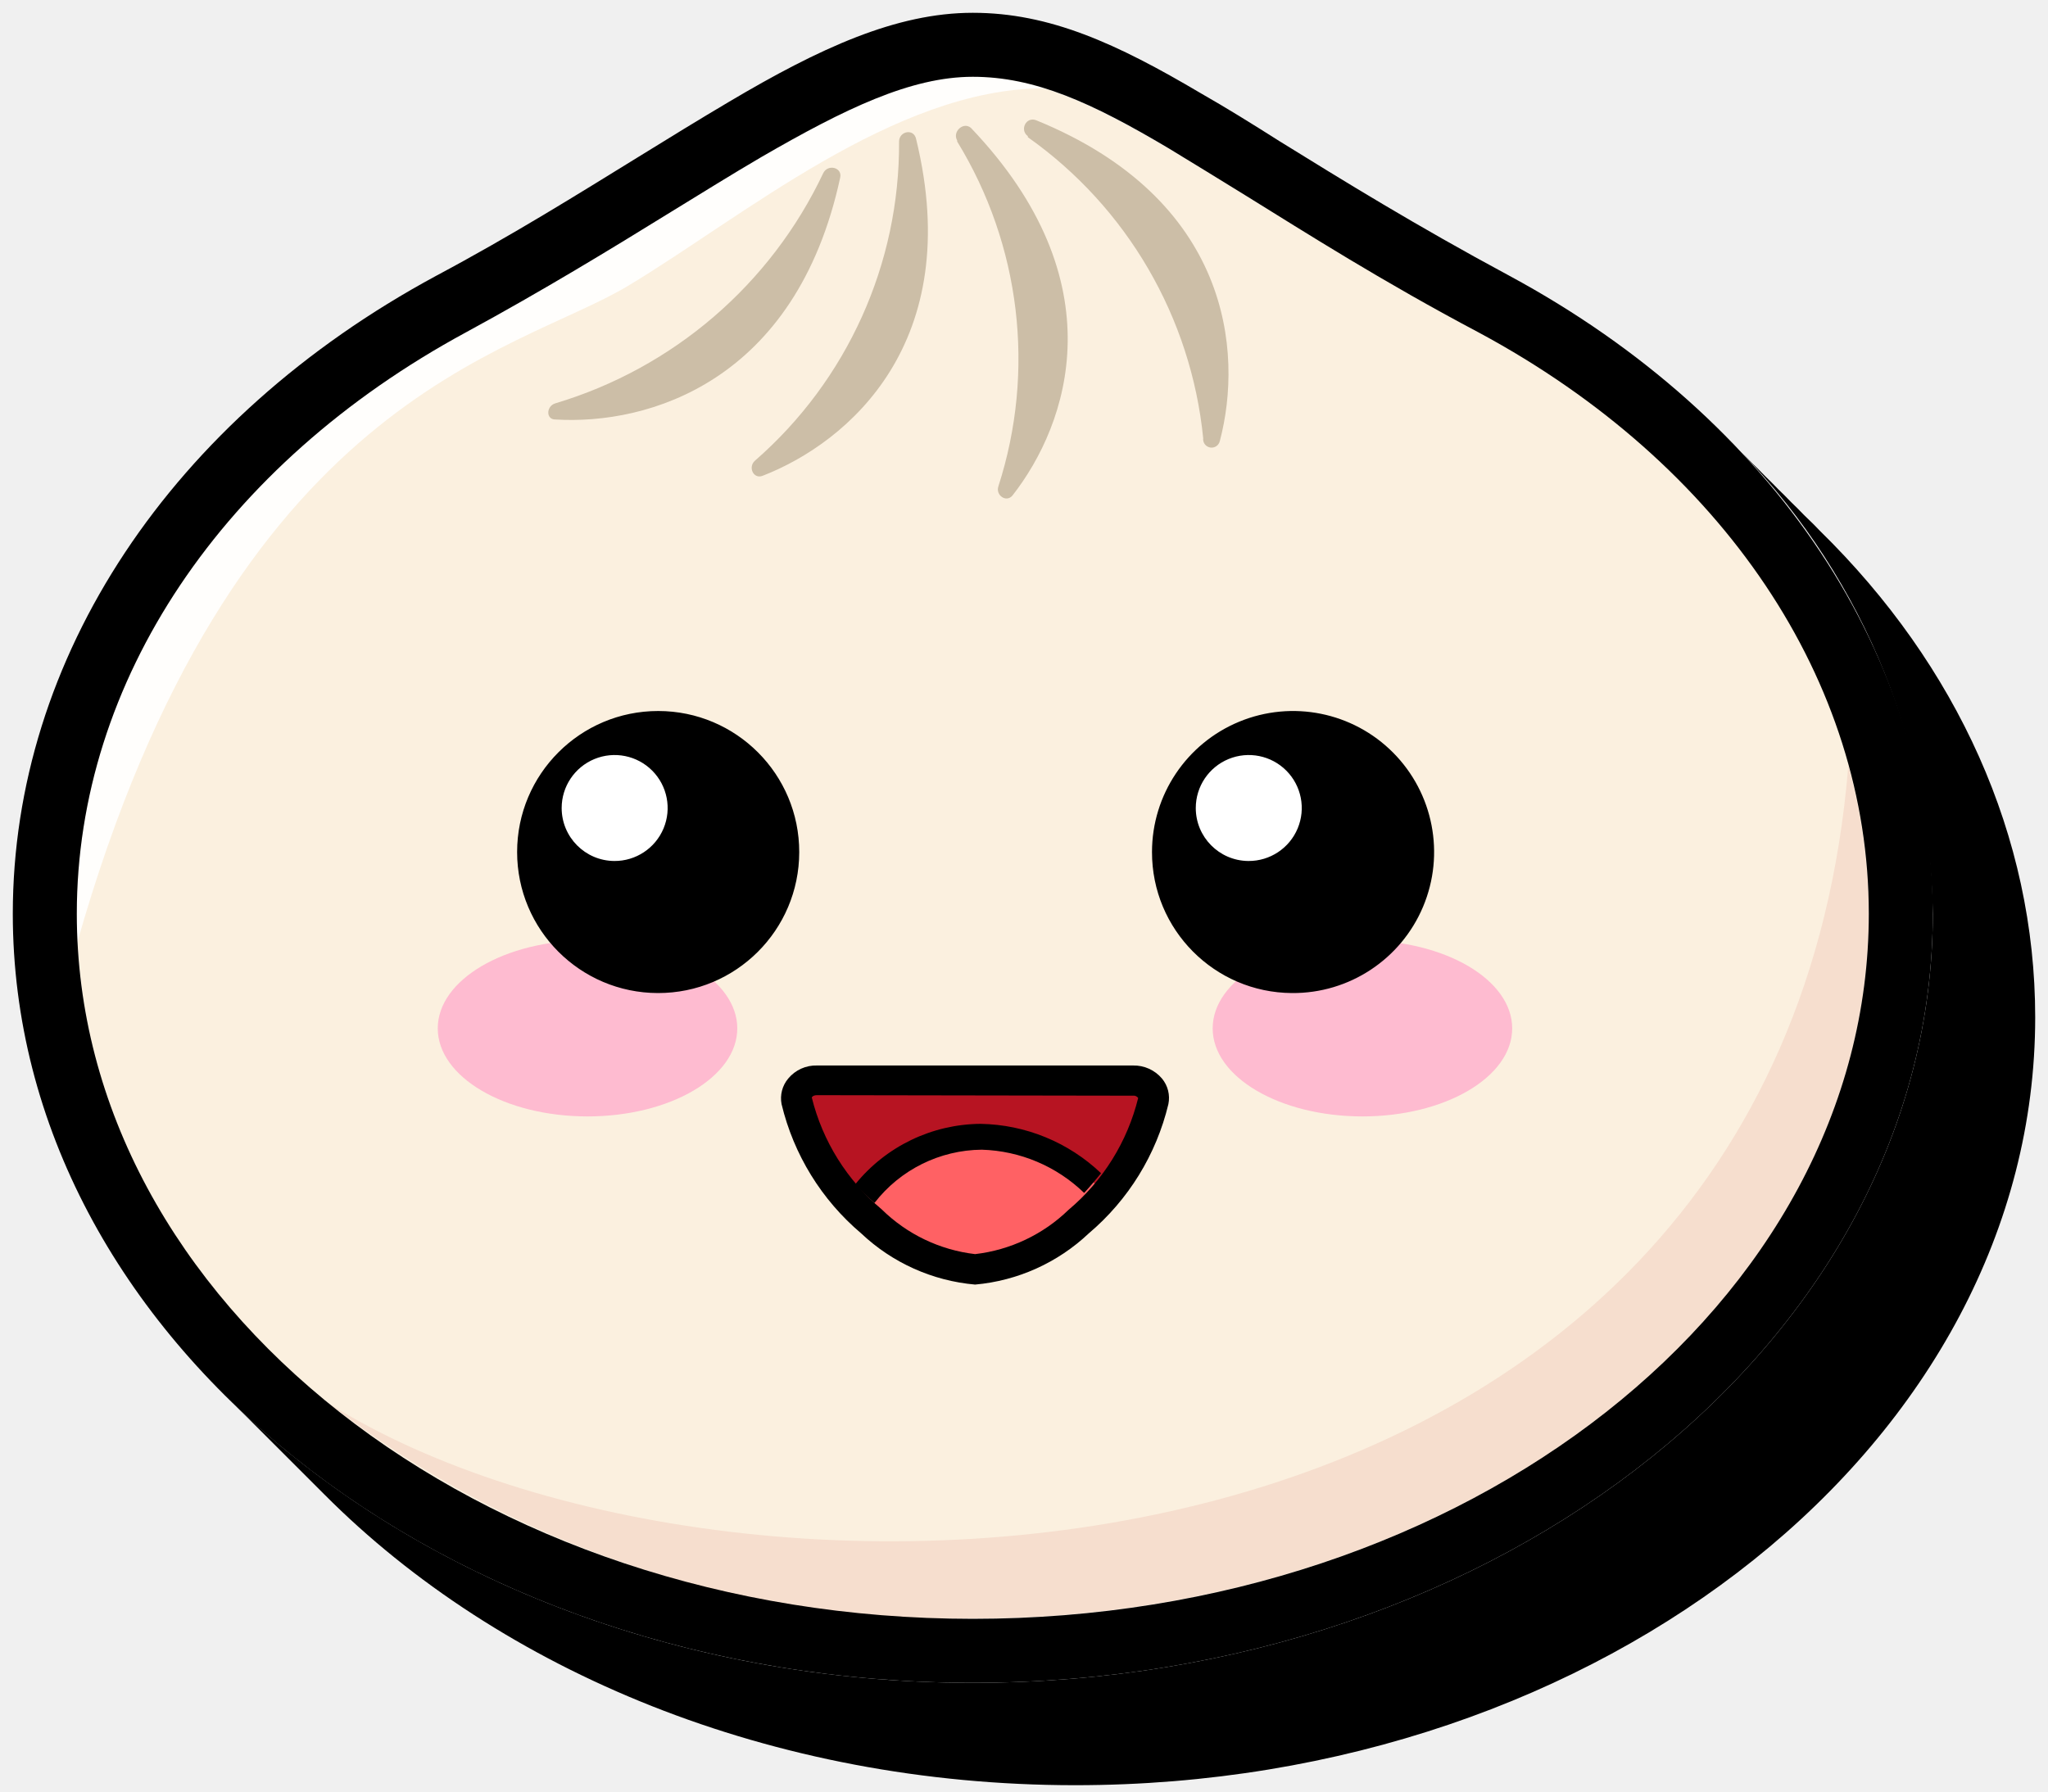
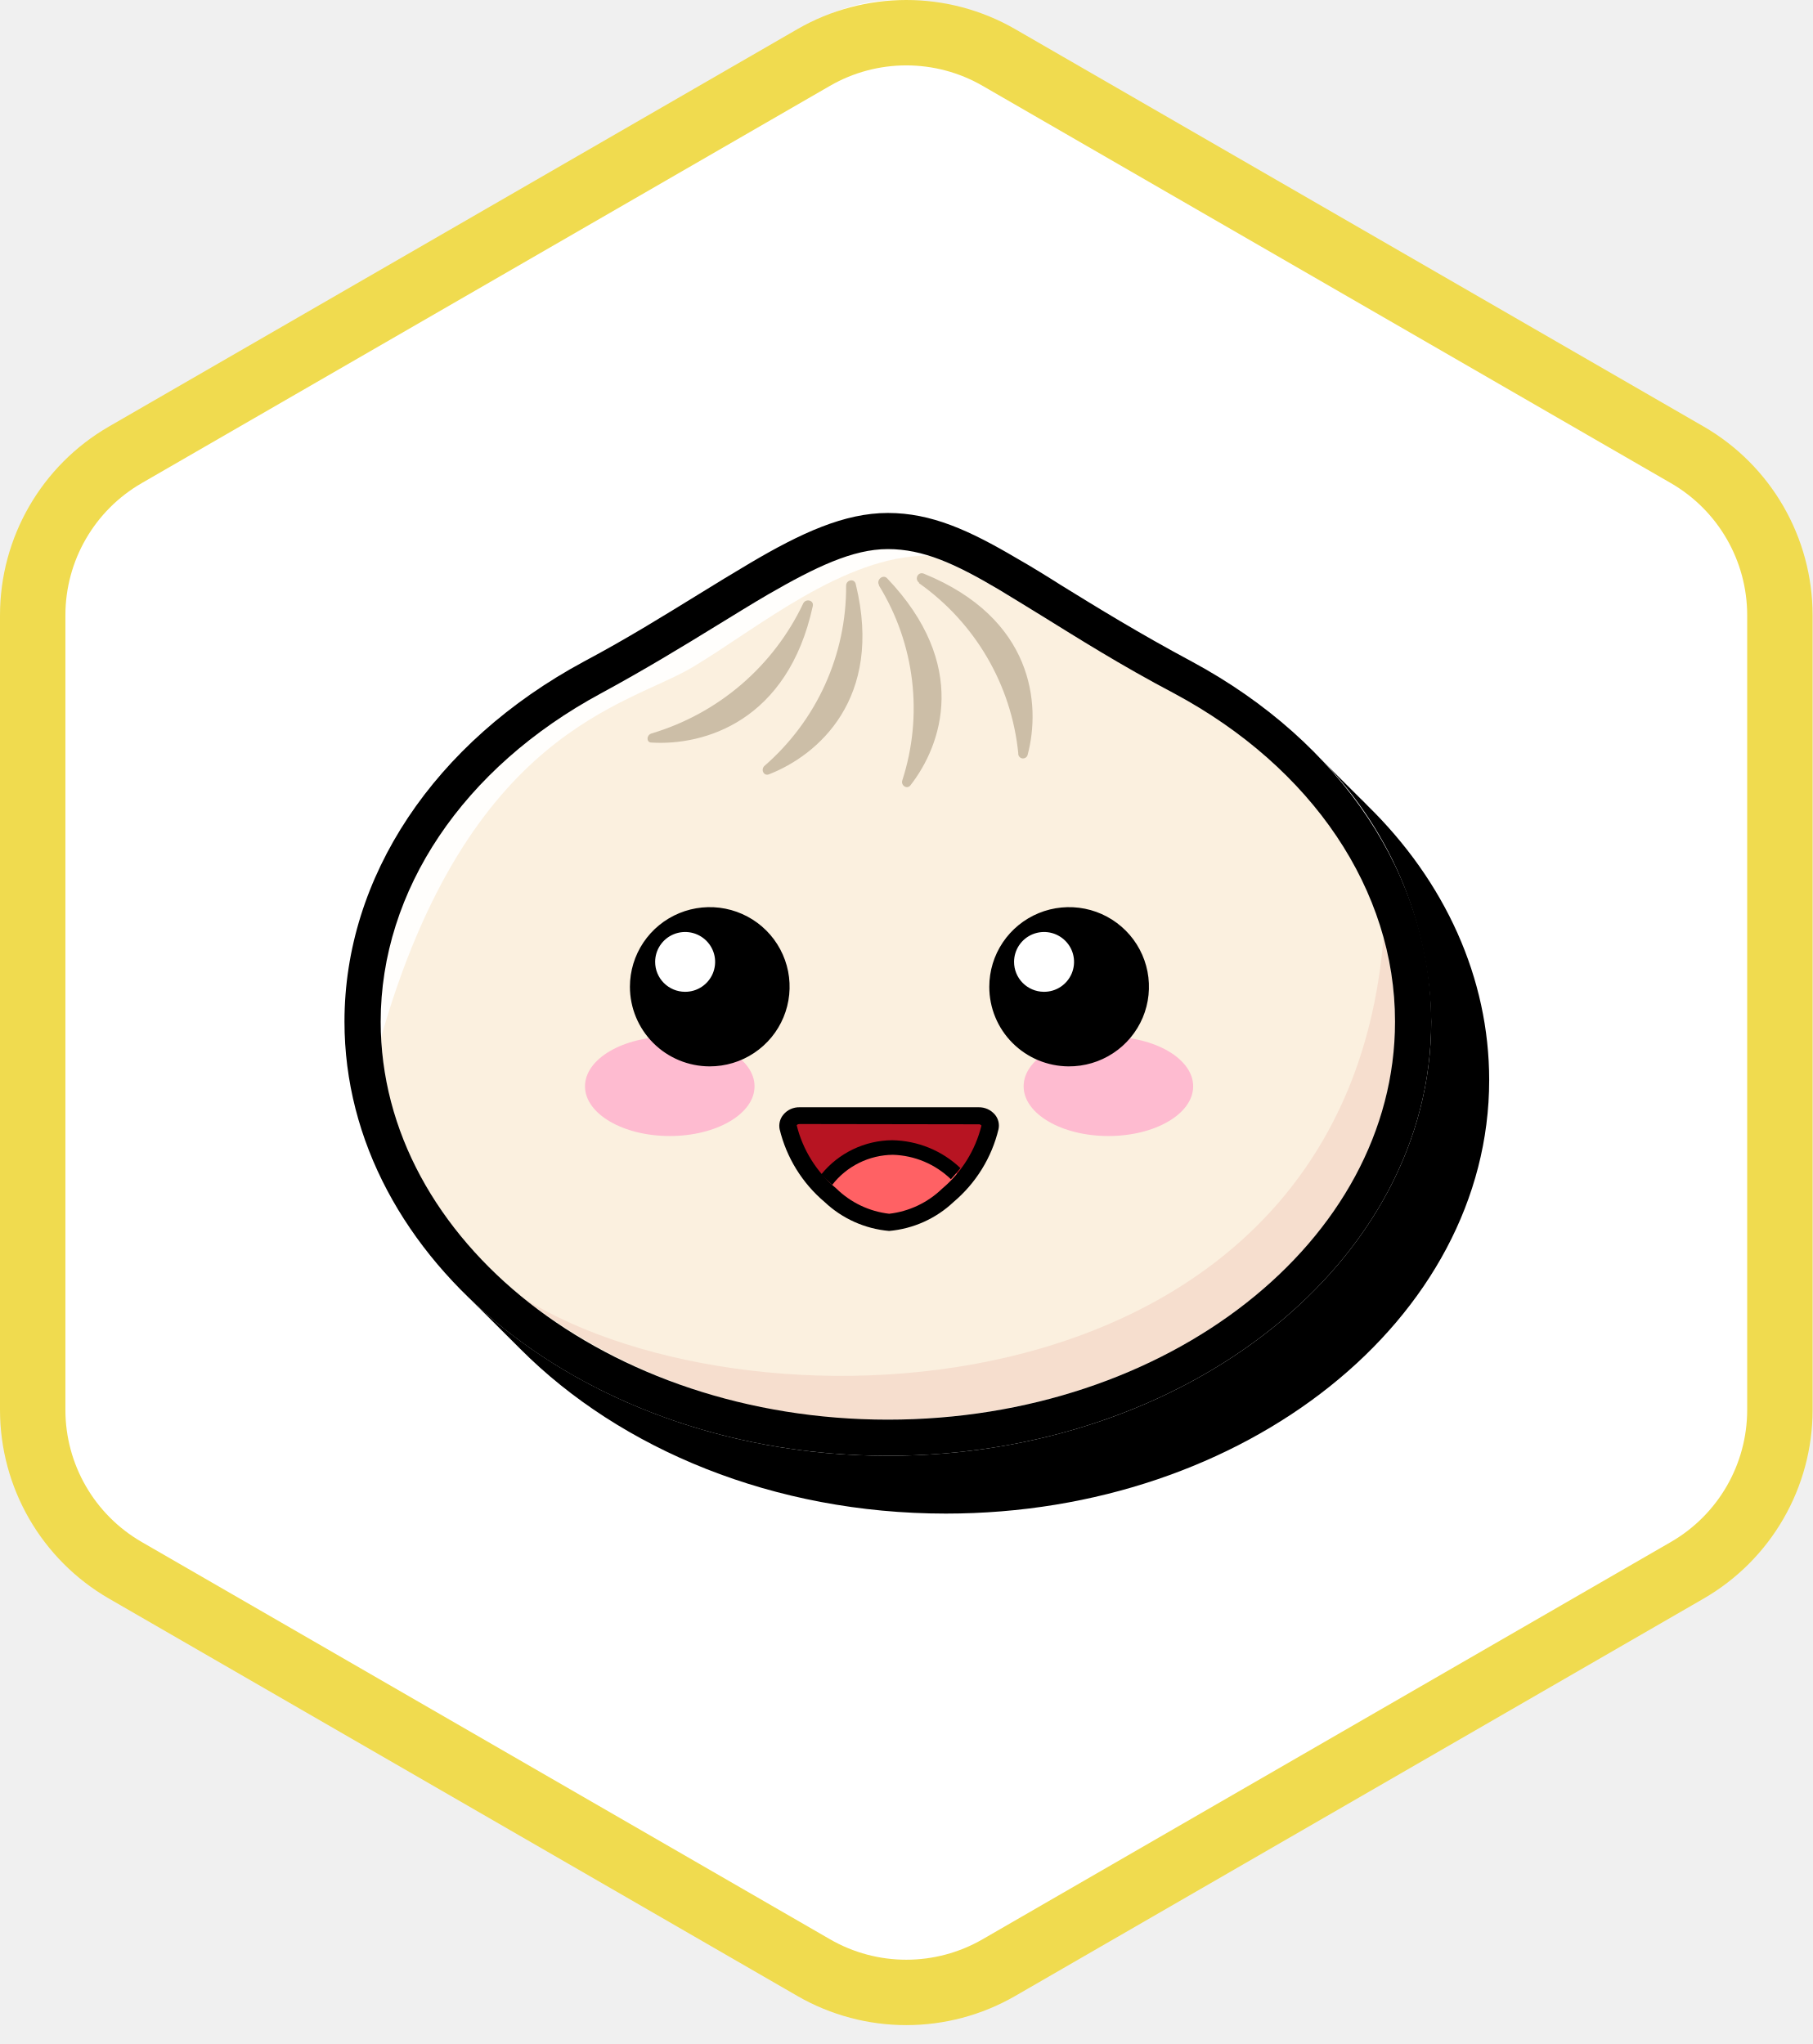
- <svg xmlns="http://www.w3.org/2000/svg" id="Bun" viewBox="0 0 80 70">
-   <path id="Shadow" d="M71.09,20.74c-.16-.17-.33-.34-.5-.5s-.33-.34-.5-.5-.33-.34-.5-.5-.33-.34-.5-.5-.33-.34-.5-.5-.33-.34-.5-.5-.33-.34-.5-.5A26.46,26.46,0,0,1,75.5,35.7c0,16.57-16.82,30.05-37.5,30.05-11.58,0-21.94-4.23-28.83-10.86l.5.5.5.5.5.5.5.5.5.5.5.5.5.5C19.55,65.3,30.14,69.75,42,69.75c20.68,0,37.5-13.48,37.5-30C79.5,32.69,76.46,26,71.09,20.74Z" />
-   <g id="Body">
-     <path id="Background" d="M73,35.7c0,15.21-15.67,27.54-35,27.54S3,50.91,3,35.7C3,26.27,9,17.94,18.22,13S33.18,3,38,3s8.94,4.13,19.78,10C67,17.94,73,26.27,73,35.7Z" style="fill:#fbf0df" />
-     <path id="Bottom_Shadow" data-name="Bottom Shadow" d="M73,35.7a21.67,21.67,0,0,0-.8-5.78c-2.73,33.3-43.35,34.9-59.32,24.94A40,40,0,0,0,38,63.24C57.3,63.24,73,50.89,73,35.7Z" style="fill:#f6dece" />
-     <path id="Light_Shine" data-name="Light Shine" d="M24.53,11.17C29,8.49,34.94,3.46,40.78,3.45A9.29,9.29,0,0,0,38,3c-2.42,0-5,1.25-8.25,3.13-1.13.66-2.3,1.39-3.54,2.15-2.33,1.44-5,3.07-8,4.7C8.69,18.13,3,26.62,3,35.7c0,.4,0,.8,0,1.19C9.06,15.48,20.07,13.85,24.53,11.17Z" style="fill:#fffefc" />
-     <path id="Top" d="M35.12,5.53A16.41,16.41,0,0,1,29.49,18c-.28.25-.06.73.3.59,3.37-1.31,7.92-5.23,6-13.14C35.71,5,35.12,5.12,35.12,5.53Zm2.27,0A16.24,16.24,0,0,1,39,19c-.12.35.31.65.55.36C41.74,16.56,43.65,11,37.93,5,37.64,4.74,37.19,5.14,37.39,5.49Zm2.76-.17A16.42,16.42,0,0,1,47,17.12a.33.33,0,0,0,.65.11c.92-3.49.4-9.44-7.17-12.53C40.08,4.54,39.82,5.08,40.15,5.32ZM21.69,15.76a16.94,16.94,0,0,0,10.47-9c.18-.36.75-.22.66.18-1.73,8-7.52,9.67-11.12,9.45C21.32,16.4,21.33,15.87,21.69,15.76Z" style="fill:#ccbea7;fill-rule:evenodd" />
-     <path id="Outline" d="M38,65.75C17.32,65.75.5,52.27.5,35.7c0-10,6.18-19.33,16.53-24.92,3-1.6,5.57-3.21,7.86-4.62,1.26-.78,2.45-1.51,3.6-2.19C32,1.89,35,.5,38,.5s5.62,1.2,8.9,3.14c1,.57,2,1.19,3.07,1.87,2.49,1.54,5.3,3.28,9,5.27C69.32,16.37,75.5,25.69,75.5,35.7,75.5,52.27,58.68,65.75,38,65.75ZM38,3c-2.42,0-5,1.25-8.25,3.13-1.13.66-2.3,1.39-3.54,2.15-2.33,1.44-5,3.07-8,4.7C8.69,18.13,3,26.62,3,35.7,3,50.89,18.7,63.25,38,63.25S73,50.89,73,35.7C73,26.62,67.31,18.13,57.78,13,54,11,51.05,9.12,48.66,7.64c-1.09-.67-2.09-1.29-3-1.84C42.63,4,40.42,3,38,3Z" />
+ <svg xmlns="http://www.w3.org/2000/svg" width="86" height="97" viewBox="0 0 86 97" fill="none">
+   <path d="M38.569 1.083C39.785 0.374 41.165 0 42.569 0C43.974 0 45.353 0.374 46.569 1.083L80.138 20.666C81.355 21.375 82.365 22.396 83.067 23.625C83.769 24.854 84.138 26.247 84.138 27.666V66.833C84.138 68.251 83.769 69.645 83.067 70.874C82.365 72.103 81.355 73.124 80.138 73.833L46.569 93.416C45.353 94.126 43.974 94.499 42.569 94.499C41.165 94.499 39.785 94.126 38.569 93.416L5 73.833C3.784 73.124 2.774 72.103 2.072 70.874C1.37 69.645 1 68.251 1 66.833V27.666C1 26.247 1.37 24.854 2.072 23.625C2.774 22.396 3.784 21.375 5 20.666L38.569 1.083Z" fill="white" />
+   <path fill-rule="evenodd" clip-rule="evenodd" d="M79.276 22.927L46.62 4.073C44.38 2.78 41.62 2.78 39.38 4.073L6.724 22.927C4.483 24.221 3.103 26.611 3.103 29.198V66.906C3.103 69.493 4.483 71.883 6.724 73.177L39.38 92.03C41.62 93.324 44.38 93.324 46.62 92.03L79.276 73.177C81.517 71.883 82.897 69.493 82.897 66.906V29.198C82.897 26.611 81.517 24.221 79.276 22.927ZM48.172 1.386C44.972 -0.462 41.028 -0.462 37.828 1.386L5.172 20.24C1.972 22.087 0 25.502 0 29.198V66.906C0 70.601 1.972 74.016 5.172 75.864L37.828 94.718C41.028 96.566 44.972 96.566 48.172 94.718L80.828 75.864C84.028 74.016 86 70.601 86 66.906V29.198C86 25.502 84.028 22.087 80.828 20.24L48.172 1.386Z" fill="#F0DB4F" />
+   <g clip-path="url(#clip0_2023_25)">
+     <path d="M64.874 38.222C64.764 38.105 64.647 37.989 64.531 37.879C64.414 37.769 64.304 37.646 64.187 37.536C64.07 37.426 63.96 37.303 63.843 37.193C63.726 37.083 63.616 36.96 63.499 36.85C63.383 36.741 63.273 36.617 63.156 36.507C63.039 36.398 62.929 36.274 62.812 36.165C62.695 36.055 62.585 35.931 62.468 35.822C65.878 39.164 67.832 43.712 67.906 48.48C67.906 59.842 56.343 69.086 42.125 69.086C34.164 69.086 27.041 66.185 22.304 61.639L22.648 61.982L22.992 62.325L23.336 62.667L23.679 63.01L24.023 63.353L24.367 63.696L24.711 64.039C29.441 68.777 36.721 71.829 44.875 71.829C59.093 71.829 70.656 62.585 70.656 51.257C70.656 46.416 68.566 41.829 64.874 38.222Z" fill="black" />
+     <path d="M66.188 48.48C66.188 58.91 55.414 67.365 42.125 67.365C28.836 67.365 18.062 58.91 18.062 48.48C18.062 42.014 22.188 36.302 28.526 32.914C34.865 29.527 38.811 26.057 42.125 26.057C45.439 26.057 48.271 28.889 55.724 32.914C62.062 36.302 66.188 42.014 66.188 48.48Z" fill="#FBF0DF" />
+     <path d="M66.188 48.48C66.184 47.14 65.999 45.807 65.638 44.517C63.761 67.351 35.834 68.448 24.855 61.618C29.791 65.434 35.881 67.46 42.125 67.365C55.394 67.365 66.188 58.896 66.188 48.48Z" fill="#F6DECE" />
+     <path d="M32.864 31.659C35.938 29.822 40.021 26.373 44.036 26.366C43.419 26.167 42.774 26.062 42.125 26.057C40.461 26.057 38.688 26.914 36.453 28.203C35.676 28.656 34.872 29.157 34.019 29.678C32.417 30.665 30.582 31.783 28.519 32.901C21.974 36.432 18.062 42.254 18.062 48.48C18.062 48.754 18.062 49.029 18.062 49.296C22.229 34.615 29.798 33.497 32.864 31.659Z" fill="#FFFEFC" />
+     <path fill-rule="evenodd" clip-rule="evenodd" d="M40.145 27.792C40.155 29.411 39.814 31.013 39.146 32.489C38.478 33.965 37.498 35.279 36.274 36.343C36.082 36.514 36.233 36.843 36.481 36.747C38.797 35.849 41.926 33.161 40.606 27.737C40.551 27.429 40.145 27.511 40.145 27.792ZM41.706 27.792C42.547 29.161 43.081 30.695 43.272 32.289C43.463 33.884 43.306 35.5 42.812 37.029C42.73 37.269 43.026 37.474 43.191 37.275C44.696 35.355 46.009 31.543 42.077 27.429C41.877 27.25 41.568 27.525 41.706 27.765V27.792ZM43.603 27.675C44.92 28.606 46.023 29.807 46.835 31.198C47.647 32.589 48.151 34.138 48.312 35.739C48.306 35.797 48.321 35.855 48.356 35.902C48.391 35.949 48.442 35.98 48.5 35.99C48.557 35.999 48.616 35.986 48.665 35.954C48.713 35.922 48.747 35.872 48.759 35.815C49.392 33.422 49.034 29.342 43.83 27.223C43.555 27.113 43.376 27.483 43.603 27.648V27.675ZM30.912 34.807C32.479 34.34 33.93 33.549 35.17 32.486C36.41 31.422 37.412 30.11 38.11 28.635C38.234 28.389 38.626 28.485 38.564 28.759C37.374 34.245 33.394 35.39 30.919 35.239C30.657 35.246 30.664 34.882 30.912 34.807Z" fill="#CCBEA7" />
+     <path d="M42.125 69.086C27.907 69.086 16.344 59.842 16.344 48.48C16.344 41.623 20.593 35.225 27.708 31.392C29.771 30.295 31.538 29.191 33.112 28.224C33.978 27.689 34.796 27.189 35.587 26.722C38 25.296 40.062 24.343 42.125 24.343C44.188 24.343 45.989 25.166 48.244 26.496C48.931 26.887 49.619 27.312 50.354 27.778C52.066 28.834 53.998 30.027 56.542 31.392C63.657 35.225 67.906 41.616 67.906 48.48C67.906 59.842 56.343 69.086 42.125 69.086ZM42.125 26.057C40.461 26.057 38.688 26.914 36.453 28.203C35.676 28.656 34.872 29.157 34.019 29.678C32.417 30.665 30.582 31.783 28.519 32.901C21.974 36.432 18.062 42.254 18.062 48.48C18.062 58.896 28.856 67.371 42.125 67.371C55.394 67.371 66.188 58.896 66.188 48.48C66.188 42.254 62.276 36.432 55.724 32.914C53.125 31.543 51.097 30.254 49.454 29.239C48.704 28.779 48.017 28.354 47.391 27.977C45.308 26.743 43.789 26.057 42.125 26.057Z" fill="black" />
+     <path d="M46.972 53.486C46.663 54.747 45.96 55.878 44.964 56.715C44.217 57.438 43.249 57.892 42.214 58.005C41.148 57.91 40.147 57.455 39.375 56.715C38.389 55.874 37.696 54.744 37.395 53.486C37.385 53.411 37.392 53.335 37.416 53.264C37.44 53.192 37.48 53.127 37.533 53.074C37.587 53.02 37.651 52.979 37.723 52.954C37.794 52.929 37.87 52.921 37.945 52.93H46.429C46.503 52.922 46.578 52.931 46.649 52.957C46.719 52.982 46.783 53.023 46.836 53.077C46.888 53.13 46.927 53.195 46.951 53.266C46.974 53.336 46.982 53.412 46.972 53.486Z" fill="#B71422" />
+     <path d="M39.375 56.77C40.145 57.51 41.143 57.969 42.208 58.073C43.269 57.968 44.265 57.509 45.033 56.77C45.279 56.542 45.509 56.297 45.721 56.037C45.297 55.557 44.78 55.17 44.2 54.897C43.621 54.625 42.992 54.474 42.352 54.453C41.667 54.469 40.996 54.651 40.397 54.983C39.798 55.315 39.29 55.787 38.914 56.359C39.072 56.503 39.21 56.64 39.375 56.77Z" fill="#FF6164" />
+     <path d="M39.485 56.229C39.826 55.789 40.262 55.432 40.761 55.185C41.26 54.938 41.809 54.807 42.366 54.802C43.395 54.833 44.376 55.246 45.116 55.961C45.274 55.79 45.425 55.611 45.569 55.433C44.695 54.602 43.539 54.13 42.331 54.11C41.686 54.115 41.05 54.263 40.468 54.543C39.887 54.823 39.375 55.227 38.969 55.728C39.132 55.904 39.304 56.071 39.485 56.229Z" fill="black" />
+     <path d="M42.187 58.416C41.041 58.316 39.963 57.833 39.127 57.045C38.063 56.147 37.314 54.934 36.989 53.582C36.966 53.461 36.97 53.337 37.001 53.219C37.032 53.1 37.089 52.99 37.168 52.896C37.262 52.782 37.381 52.692 37.516 52.631C37.651 52.571 37.797 52.542 37.945 52.546H46.429C46.576 52.543 46.722 52.573 46.857 52.633C46.991 52.694 47.11 52.784 47.206 52.896C47.284 52.99 47.34 53.101 47.37 53.219C47.4 53.338 47.402 53.462 47.377 53.582C47.053 54.934 46.304 56.147 45.239 57.045C44.406 57.831 43.33 58.314 42.187 58.416ZM37.945 53.342C37.835 53.342 37.807 53.39 37.801 53.403C38.091 54.576 38.749 55.625 39.678 56.4C40.357 57.067 41.24 57.49 42.187 57.6C43.132 57.491 44.014 57.074 44.696 56.414C45.622 55.638 46.277 54.588 46.566 53.417C46.551 53.395 46.531 53.378 46.506 53.367C46.482 53.356 46.455 53.352 46.429 53.355L37.945 53.342Z" fill="black" />
+     <path d="M52.589 53.911C54.81 53.911 56.611 52.855 56.611 51.552C56.611 50.249 54.81 49.193 52.589 49.193C50.368 49.193 48.567 50.249 48.567 51.552C48.567 52.855 50.368 53.911 52.589 53.911Z" fill="#FEBBD0" />
+     <path d="M31.778 53.911C33.999 53.911 35.8 52.855 35.8 51.552C35.8 50.249 33.999 49.193 31.778 49.193C29.557 49.193 27.756 50.249 27.756 51.552C27.756 52.855 29.557 53.911 31.778 53.911Z" fill="#FEBBD0" />
+     <path fill-rule="evenodd" clip-rule="evenodd" d="M33.669 50.606C34.418 50.607 35.151 50.387 35.775 49.972C36.399 49.558 36.886 48.968 37.173 48.278C37.461 47.588 37.537 46.828 37.392 46.094C37.246 45.361 36.886 44.687 36.357 44.158C35.827 43.629 35.152 43.269 34.417 43.122C33.682 42.976 32.92 43.05 32.228 43.336C31.535 43.622 30.943 44.106 30.526 44.728C30.11 45.349 29.887 46.08 29.887 46.827C29.887 47.828 30.286 48.788 30.995 49.497C31.703 50.205 32.665 50.604 33.669 50.606ZM50.698 50.606C51.449 50.611 52.184 50.394 52.81 49.982C53.437 49.571 53.926 48.982 54.218 48.292C54.508 47.602 54.587 46.842 54.444 46.107C54.301 45.373 53.943 44.697 53.414 44.166C52.885 43.635 52.21 43.272 51.475 43.124C50.739 42.976 49.976 43.049 49.282 43.334C48.589 43.619 47.995 44.104 47.578 44.725C47.16 45.347 46.938 46.079 46.938 46.827C46.936 47.825 47.33 48.783 48.035 49.491C48.74 50.2 49.698 50.6 50.698 50.606Z" fill="black" />
+     <path fill-rule="evenodd" clip-rule="evenodd" d="M32.5 47.067C32.782 47.069 33.058 46.987 33.292 46.832C33.528 46.676 33.711 46.455 33.82 46.196C33.928 45.937 33.958 45.651 33.904 45.375C33.849 45.099 33.714 44.846 33.516 44.647C33.317 44.448 33.063 44.312 32.787 44.256C32.511 44.201 32.224 44.229 31.964 44.336C31.703 44.443 31.481 44.625 31.324 44.859C31.167 45.092 31.084 45.367 31.084 45.648C31.084 46.023 31.233 46.383 31.498 46.649C31.764 46.915 32.124 47.066 32.5 47.067ZM49.529 47.067C49.811 47.069 50.087 46.987 50.322 46.832C50.557 46.676 50.74 46.455 50.849 46.196C50.958 45.937 50.987 45.651 50.933 45.375C50.879 45.099 50.744 44.846 50.545 44.647C50.346 44.448 50.093 44.312 49.816 44.256C49.54 44.201 49.254 44.229 48.993 44.336C48.733 44.443 48.51 44.625 48.353 44.859C48.197 45.092 48.113 45.367 48.113 45.648C48.113 46.021 48.26 46.379 48.523 46.645C48.785 46.91 49.142 47.062 49.516 47.067H49.529Z" fill="white" />
  </g>
-   <g id="Mouth">
-     <g id="Background-2" data-name="Background">
-       <path d="M45.05,43a8.93,8.93,0,0,1-2.92,4.71,6.81,6.81,0,0,1-4,1.88A6.84,6.84,0,0,1,34,47.71,8.93,8.93,0,0,1,31.12,43a.72.72,0,0,1,.8-.81H44.26A.72.72,0,0,1,45.05,43Z" style="fill:#b71422" />
-     </g>
-     <g id="Tongue">
-       <path id="Background-3" data-name="Background" d="M34,47.79a6.91,6.91,0,0,0,4.12,1.9,6.91,6.91,0,0,0,4.11-1.9,10.63,10.63,0,0,0,1-1.07,6.83,6.83,0,0,0-4.9-2.31,6.15,6.15,0,0,0-5,2.78C33.56,47.4,33.76,47.6,34,47.79Z" style="fill:#ff6164" />
-       <path id="Outline-2" data-name="Outline" d="M34.16,47a5.36,5.36,0,0,1,4.19-2.08,6,6,0,0,1,4,1.69c.23-.25.45-.51.66-.77a7,7,0,0,0-4.71-1.93,6.36,6.36,0,0,0-4.89,2.36A9.53,9.53,0,0,0,34.16,47Z" />
-     </g>
-     <path id="Outline-3" data-name="Outline" d="M38.09,50.19a7.42,7.42,0,0,1-4.45-2,9.52,9.52,0,0,1-3.11-5.05,1.2,1.2,0,0,1,.26-1,1.41,1.41,0,0,1,1.13-.51H44.26a1.44,1.44,0,0,1,1.13.51,1.19,1.19,0,0,1,.25,1h0a9.52,9.52,0,0,1-3.11,5.05A7.42,7.42,0,0,1,38.09,50.19Zm-6.17-7.4c-.16,0-.2.07-.21.09a8.29,8.29,0,0,0,2.73,4.37A6.23,6.23,0,0,0,38.09,49a6.28,6.28,0,0,0,3.65-1.73,8.3,8.3,0,0,0,2.72-4.37.21.21,0,0,0-.2-.09Z" />
-   </g>
-   <g id="Face">
-     <ellipse id="Right_Blush" data-name="Right Blush" cx="53.22" cy="40.18" rx="5.85" ry="3.44" style="fill:#febbd0" />
-     <ellipse id="Left_Bluch" data-name="Left Bluch" cx="22.95" cy="40.18" rx="5.85" ry="3.44" style="fill:#febbd0" />
-     <path id="Eyes" d="M25.7,38.8a5.51,5.51,0,1,0-5.5-5.51A5.51,5.51,0,0,0,25.7,38.8Zm24.77,0A5.51,5.51,0,1,0,45,33.29,5.5,5.5,0,0,0,50.47,38.8Z" style="fill-rule:evenodd" />
-     <path id="Iris" d="M24,33.64a2.07,2.07,0,1,0-2.06-2.07A2.07,2.07,0,0,0,24,33.64Zm24.77,0a2.07,2.07,0,1,0-2.06-2.07A2.07,2.07,0,0,0,48.75,33.64Z" style="fill:#fff;fill-rule:evenodd" />
-   </g>
+   <defs>
+     <clipPath id="clip0_2023_25">
+       <rect width="55" height="48" fill="white" transform="translate(16 24)" />
+     </clipPath>
+   </defs>
</svg>
